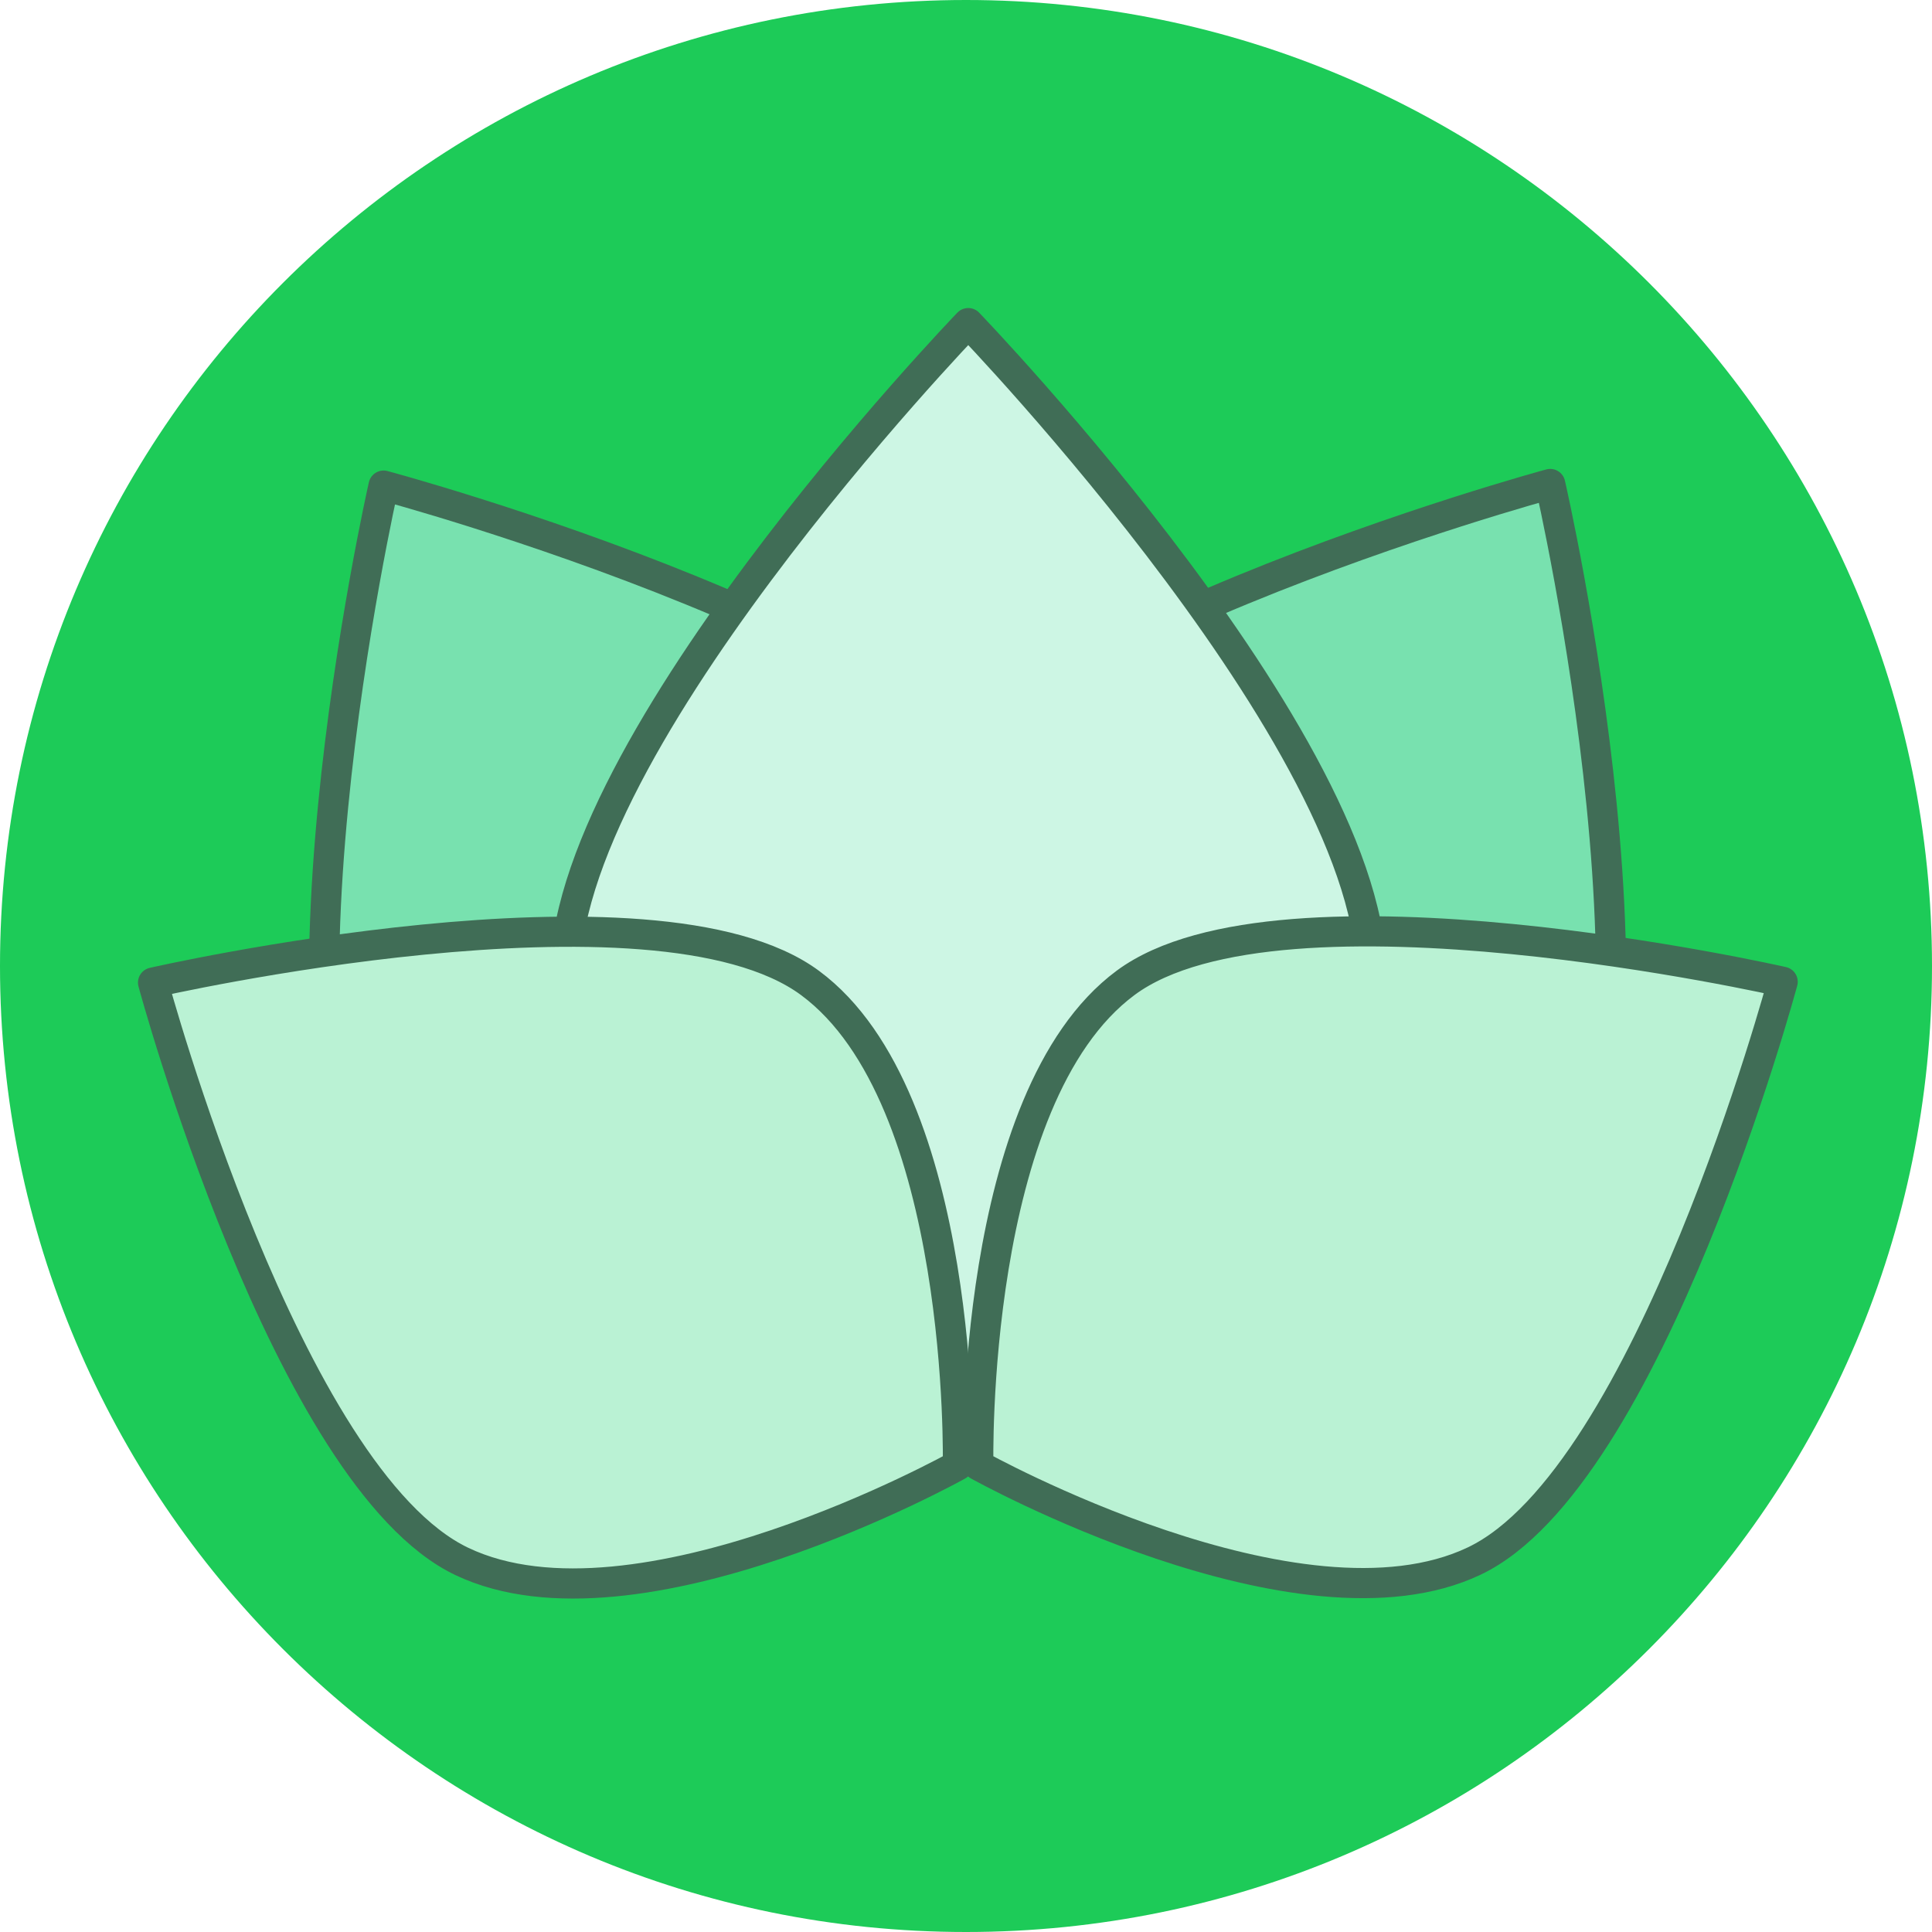
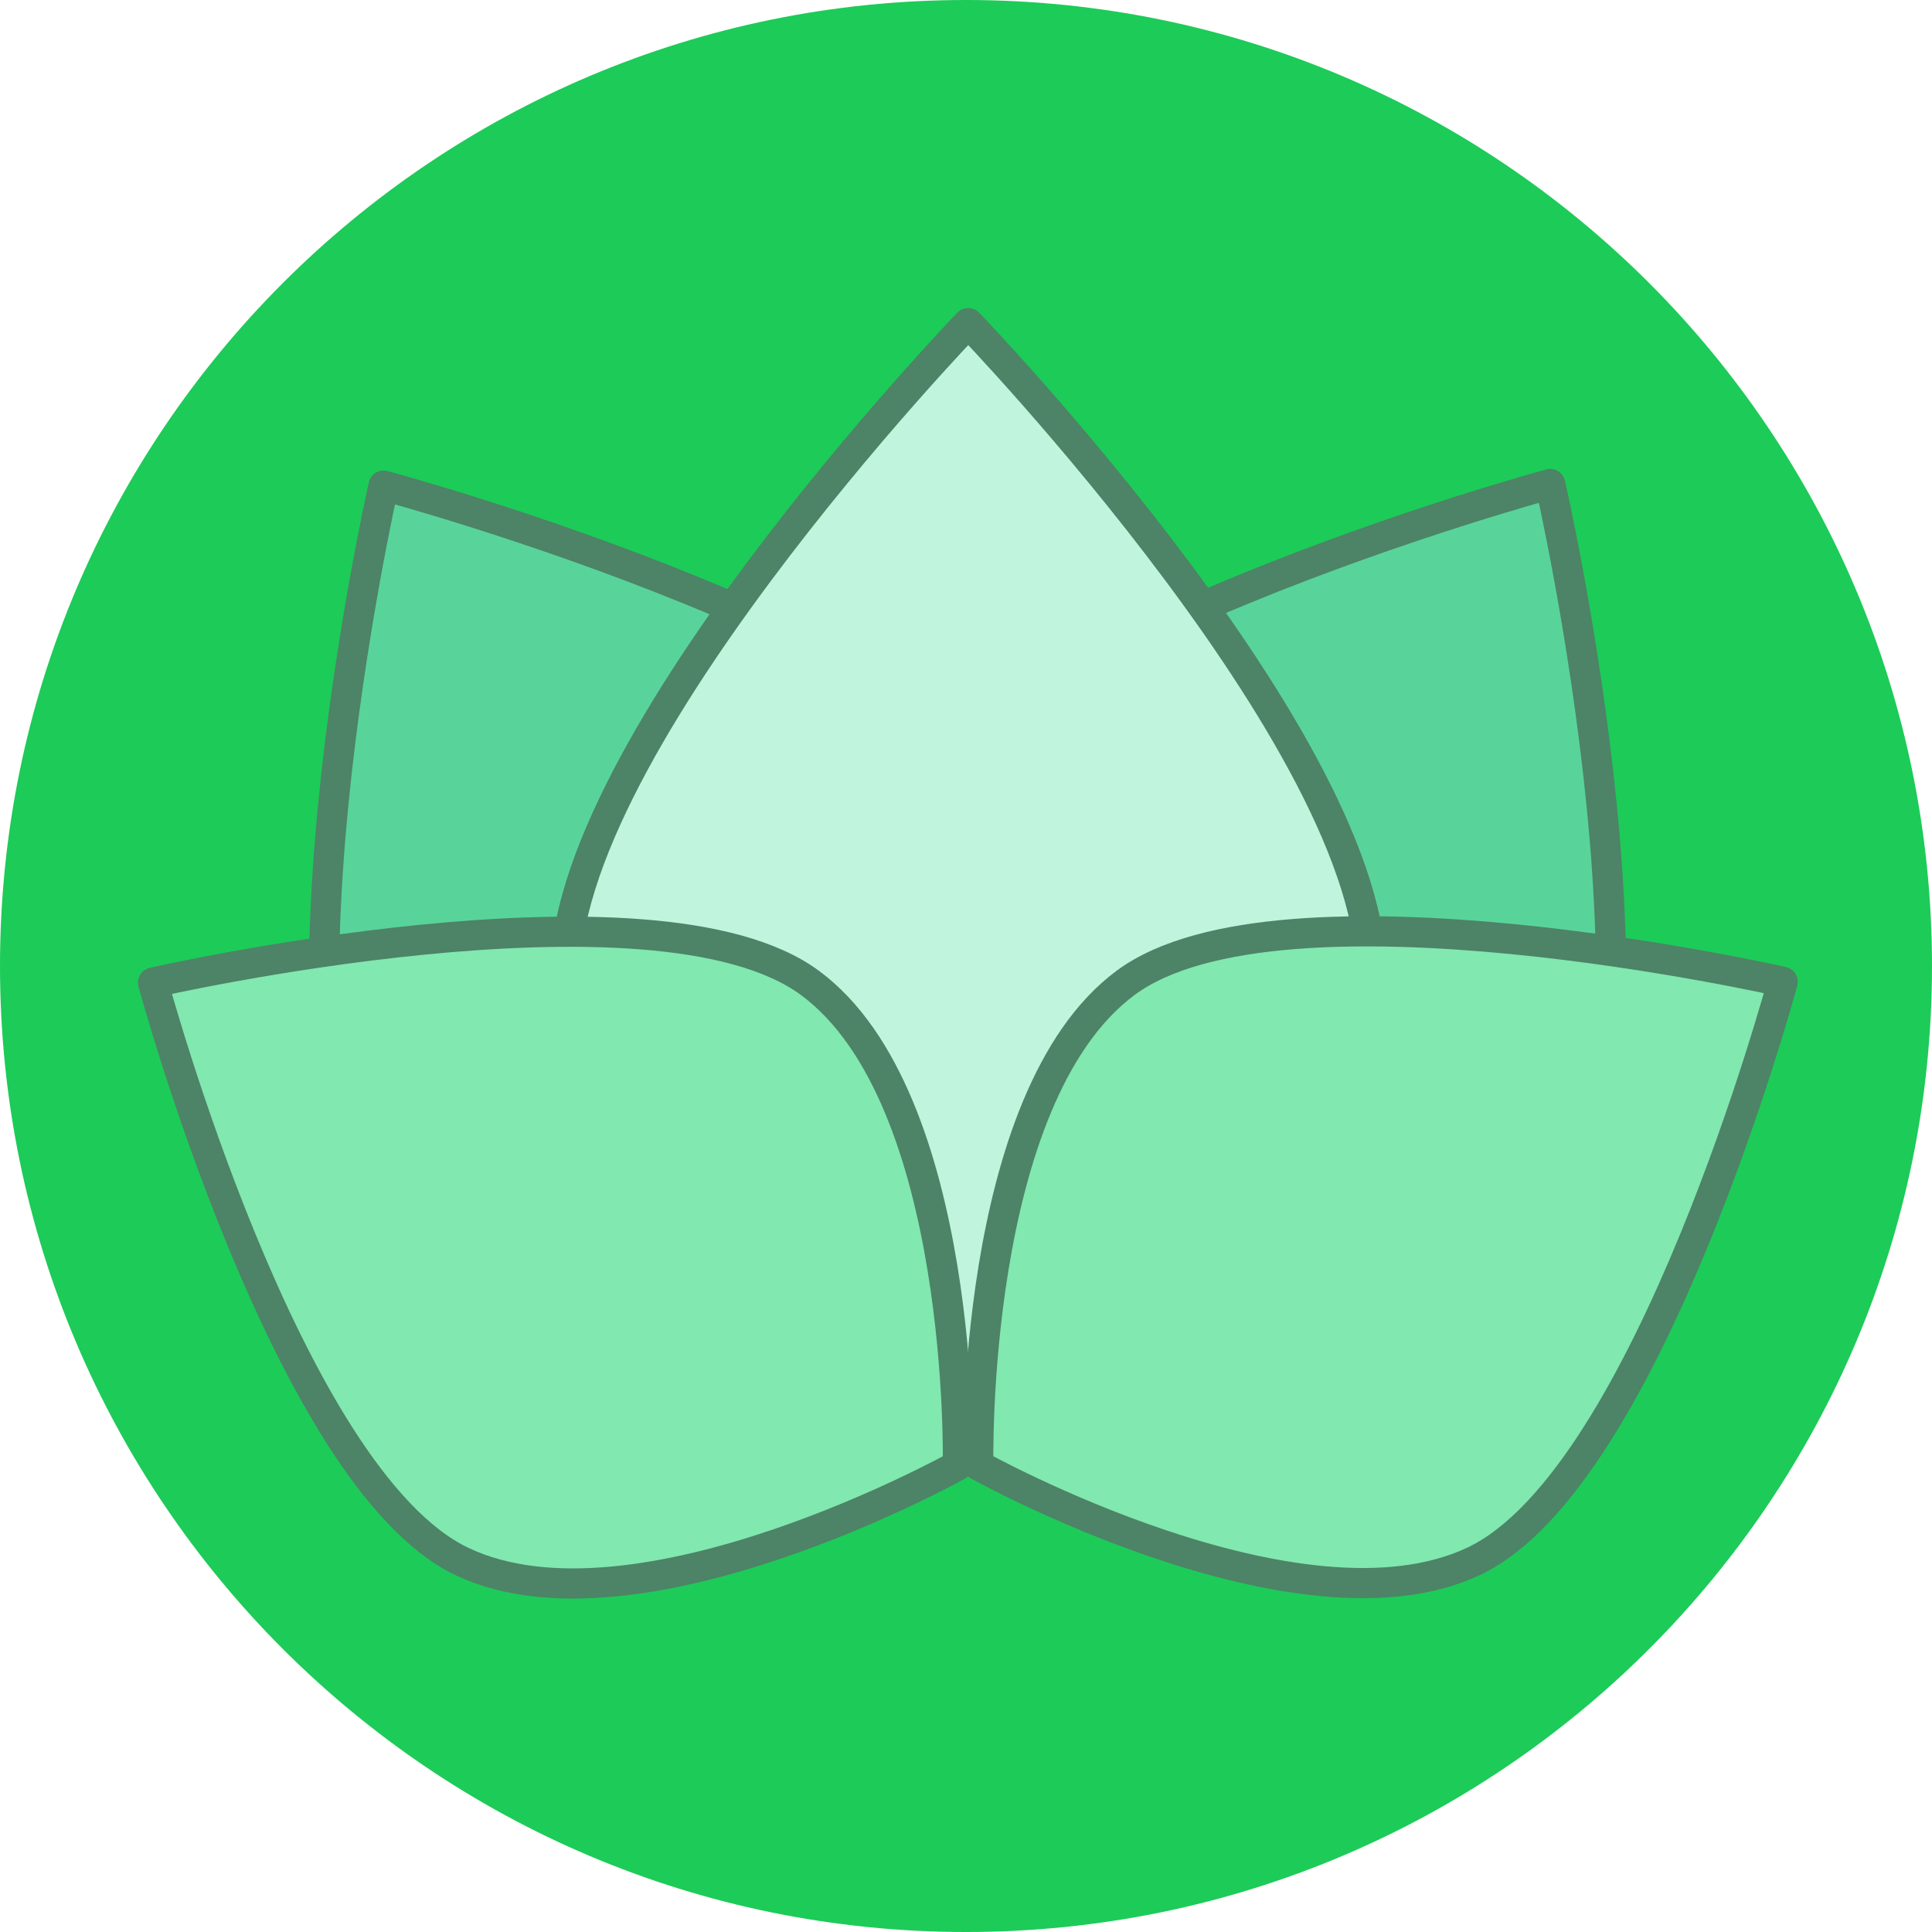
<svg xmlns="http://www.w3.org/2000/svg" width="128" height="128" id="svg4216" version="1.1" viewBox="0 0 128 128">
  <defs id="defs4218" />
  <g id="layer1" transform="translate(0,64)">
    <circle style="opacity:1;fill:#1dcb58;fill-opacity:1;stroke:none;stroke-width:1.5;stroke-miterlimit:4;stroke-dasharray:none;stroke-opacity:1" id="path838" cx="64" cy="0" r="64" />
    <g id="g834" transform="matrix(0.8907087,0,0,0.8892259,7.008069,-2.194858)" style="stroke-width:2.247;stroke-miterlimit:4;stroke-dasharray:none">
-       <path id="path4170-9" d="m 107.438,-33.444 c 0,0 -43.934,11.887 -51.3,27.368 -7.366,15.481 8.556,43.892 8.556,43.892 0,0 32.561,0.671 42.751,-13.116 10.19,-13.787 -0.007,-58.144 -0.007,-58.144" style="fill:#78e1af;fill-opacity:1;fill-rule:evenodd;stroke:#406d56;stroke-width:2.247;stroke-linecap:round;stroke-linejoin:round;stroke-miterlimit:4;stroke-dasharray:none;stroke-opacity:1" />
-       <path id="path4170-9-2" d="m 20.666,-33.324 c 0,0 -10.074,44.385 0.154,58.144 10.228,13.758 42.787,12.997 42.787,12.997 0,0 15.843,-28.455 8.434,-43.915 -7.409,-15.46 -51.376,-27.225 -51.376,-27.225" style="fill:#78e1af;fill-opacity:1;fill-rule:evenodd;stroke:#406d56;stroke-width:2.247;stroke-linecap:round;stroke-linejoin:round;stroke-miterlimit:4;stroke-dasharray:none;stroke-opacity:1" />
-       <path id="path4170" d="m 64.152,-45.431 c 0,0 -31.561,32.794 -29.915,49.858 1.647,17.064 29.915,33.239 29.915,33.239 0,0 28.268,-16.174 29.915,-33.239 1.647,-17.064 -29.915,-49.858 -29.915,-49.858" style="fill:#cdf6e4;fill-opacity:1;fill-rule:evenodd;stroke:#406d56;stroke-width:2.247;stroke-linecap:round;stroke-linejoin:round;stroke-miterlimit:4;stroke-dasharray:none;stroke-opacity:1" />
-       <path id="path4170-9-2-2" d="m 3.518,3.703 c 0,0 9.965,36.931 22.971,43.131 13.006,6.199 36.893,-7.165 36.893,-7.165 0,0 0.583,-27.365 -10.998,-35.937 C 40.803,-4.841 3.518,3.703 3.518,3.703" style="fill:#baf2d4;fill-opacity:1;fill-rule:evenodd;stroke:#406d56;stroke-width:2.247;stroke-linecap:round;stroke-linejoin:round;stroke-miterlimit:4;stroke-dasharray:none;stroke-opacity:1" />
-       <path id="path4170-9-2-2-6" d="m 124.728,3.644 c 0,0 -37.294,-8.507 -48.866,0.076 -11.572,8.583 -10.963,35.948 -10.963,35.948 0,0 23.9,13.341 36.9,7.129 C 114.799,40.585 124.728,3.644 124.728,3.644" style="fill:#baf2d4;fill-opacity:1;fill-rule:evenodd;stroke:#406d56;stroke-width:2.247;stroke-linecap:round;stroke-linejoin:round;stroke-miterlimit:4;stroke-dasharray:none;stroke-opacity:1" />
+       <path id="path4170-9" d="m 107.438,-33.444 c 0,0 -43.934,11.887 -51.3,27.368 -7.366,15.481 8.556,43.892 8.556,43.892 0,0 32.561,0.671 42.751,-13.116 10.19,-13.787 -0.007,-58.144 -0.007,-58.144" style="fill:#58d49a;fill-opacity:1;fill-rule:evenodd;stroke:#4d8367;stroke-width:2.247;stroke-linecap:round;stroke-linejoin:round;stroke-miterlimit:4;stroke-dasharray:none;stroke-opacity:1" />
+       <path id="path4170-9-2" d="m 20.666,-33.324 c 0,0 -10.074,44.385 0.154,58.144 10.228,13.758 42.787,12.997 42.787,12.997 0,0 15.843,-28.455 8.434,-43.915 -7.409,-15.46 -51.376,-27.225 -51.376,-27.225" style="fill:#58d49a;fill-opacity:1;fill-rule:evenodd;stroke:#4d8367;stroke-width:2.247;stroke-linecap:round;stroke-linejoin:round;stroke-miterlimit:4;stroke-dasharray:none;stroke-opacity:1" />
+       <path id="path4170" d="m 64.152,-45.431 c 0,0 -31.561,32.794 -29.915,49.858 1.647,17.064 29.915,33.239 29.915,33.239 0,0 28.268,-16.174 29.915,-33.239 1.647,-17.064 -29.915,-49.858 -29.915,-49.858" style="fill:#c1f4dd;fill-opacity:1;fill-rule:evenodd;stroke:#4d8367;stroke-width:2.247;stroke-linecap:round;stroke-linejoin:round;stroke-miterlimit:4;stroke-dasharray:none;stroke-opacity:1" />
+       <path id="path4170-9-2-2" d="m 3.518,3.703 c 0,0 9.965,36.931 22.971,43.131 13.006,6.199 36.893,-7.165 36.893,-7.165 0,0 0.583,-27.365 -10.998,-35.937 C 40.803,-4.841 3.518,3.703 3.518,3.703" style="fill:#81e8af;fill-opacity:1;fill-rule:evenodd;stroke:#4d8367;stroke-width:2.247;stroke-linecap:round;stroke-linejoin:round;stroke-miterlimit:4;stroke-dasharray:none;stroke-opacity:1" />
+       <path id="path4170-9-2-2-6" d="m 124.728,3.644 c 0,0 -37.294,-8.507 -48.866,0.076 -11.572,8.583 -10.963,35.948 -10.963,35.948 0,0 23.9,13.341 36.9,7.129 C 114.799,40.585 124.728,3.644 124.728,3.644" style="fill:#81e8af;fill-opacity:1;fill-rule:evenodd;stroke:#4d8367;stroke-width:2.247;stroke-linecap:round;stroke-linejoin:round;stroke-miterlimit:4;stroke-dasharray:none;stroke-opacity:1" />
    </g>
  </g>
</svg>
